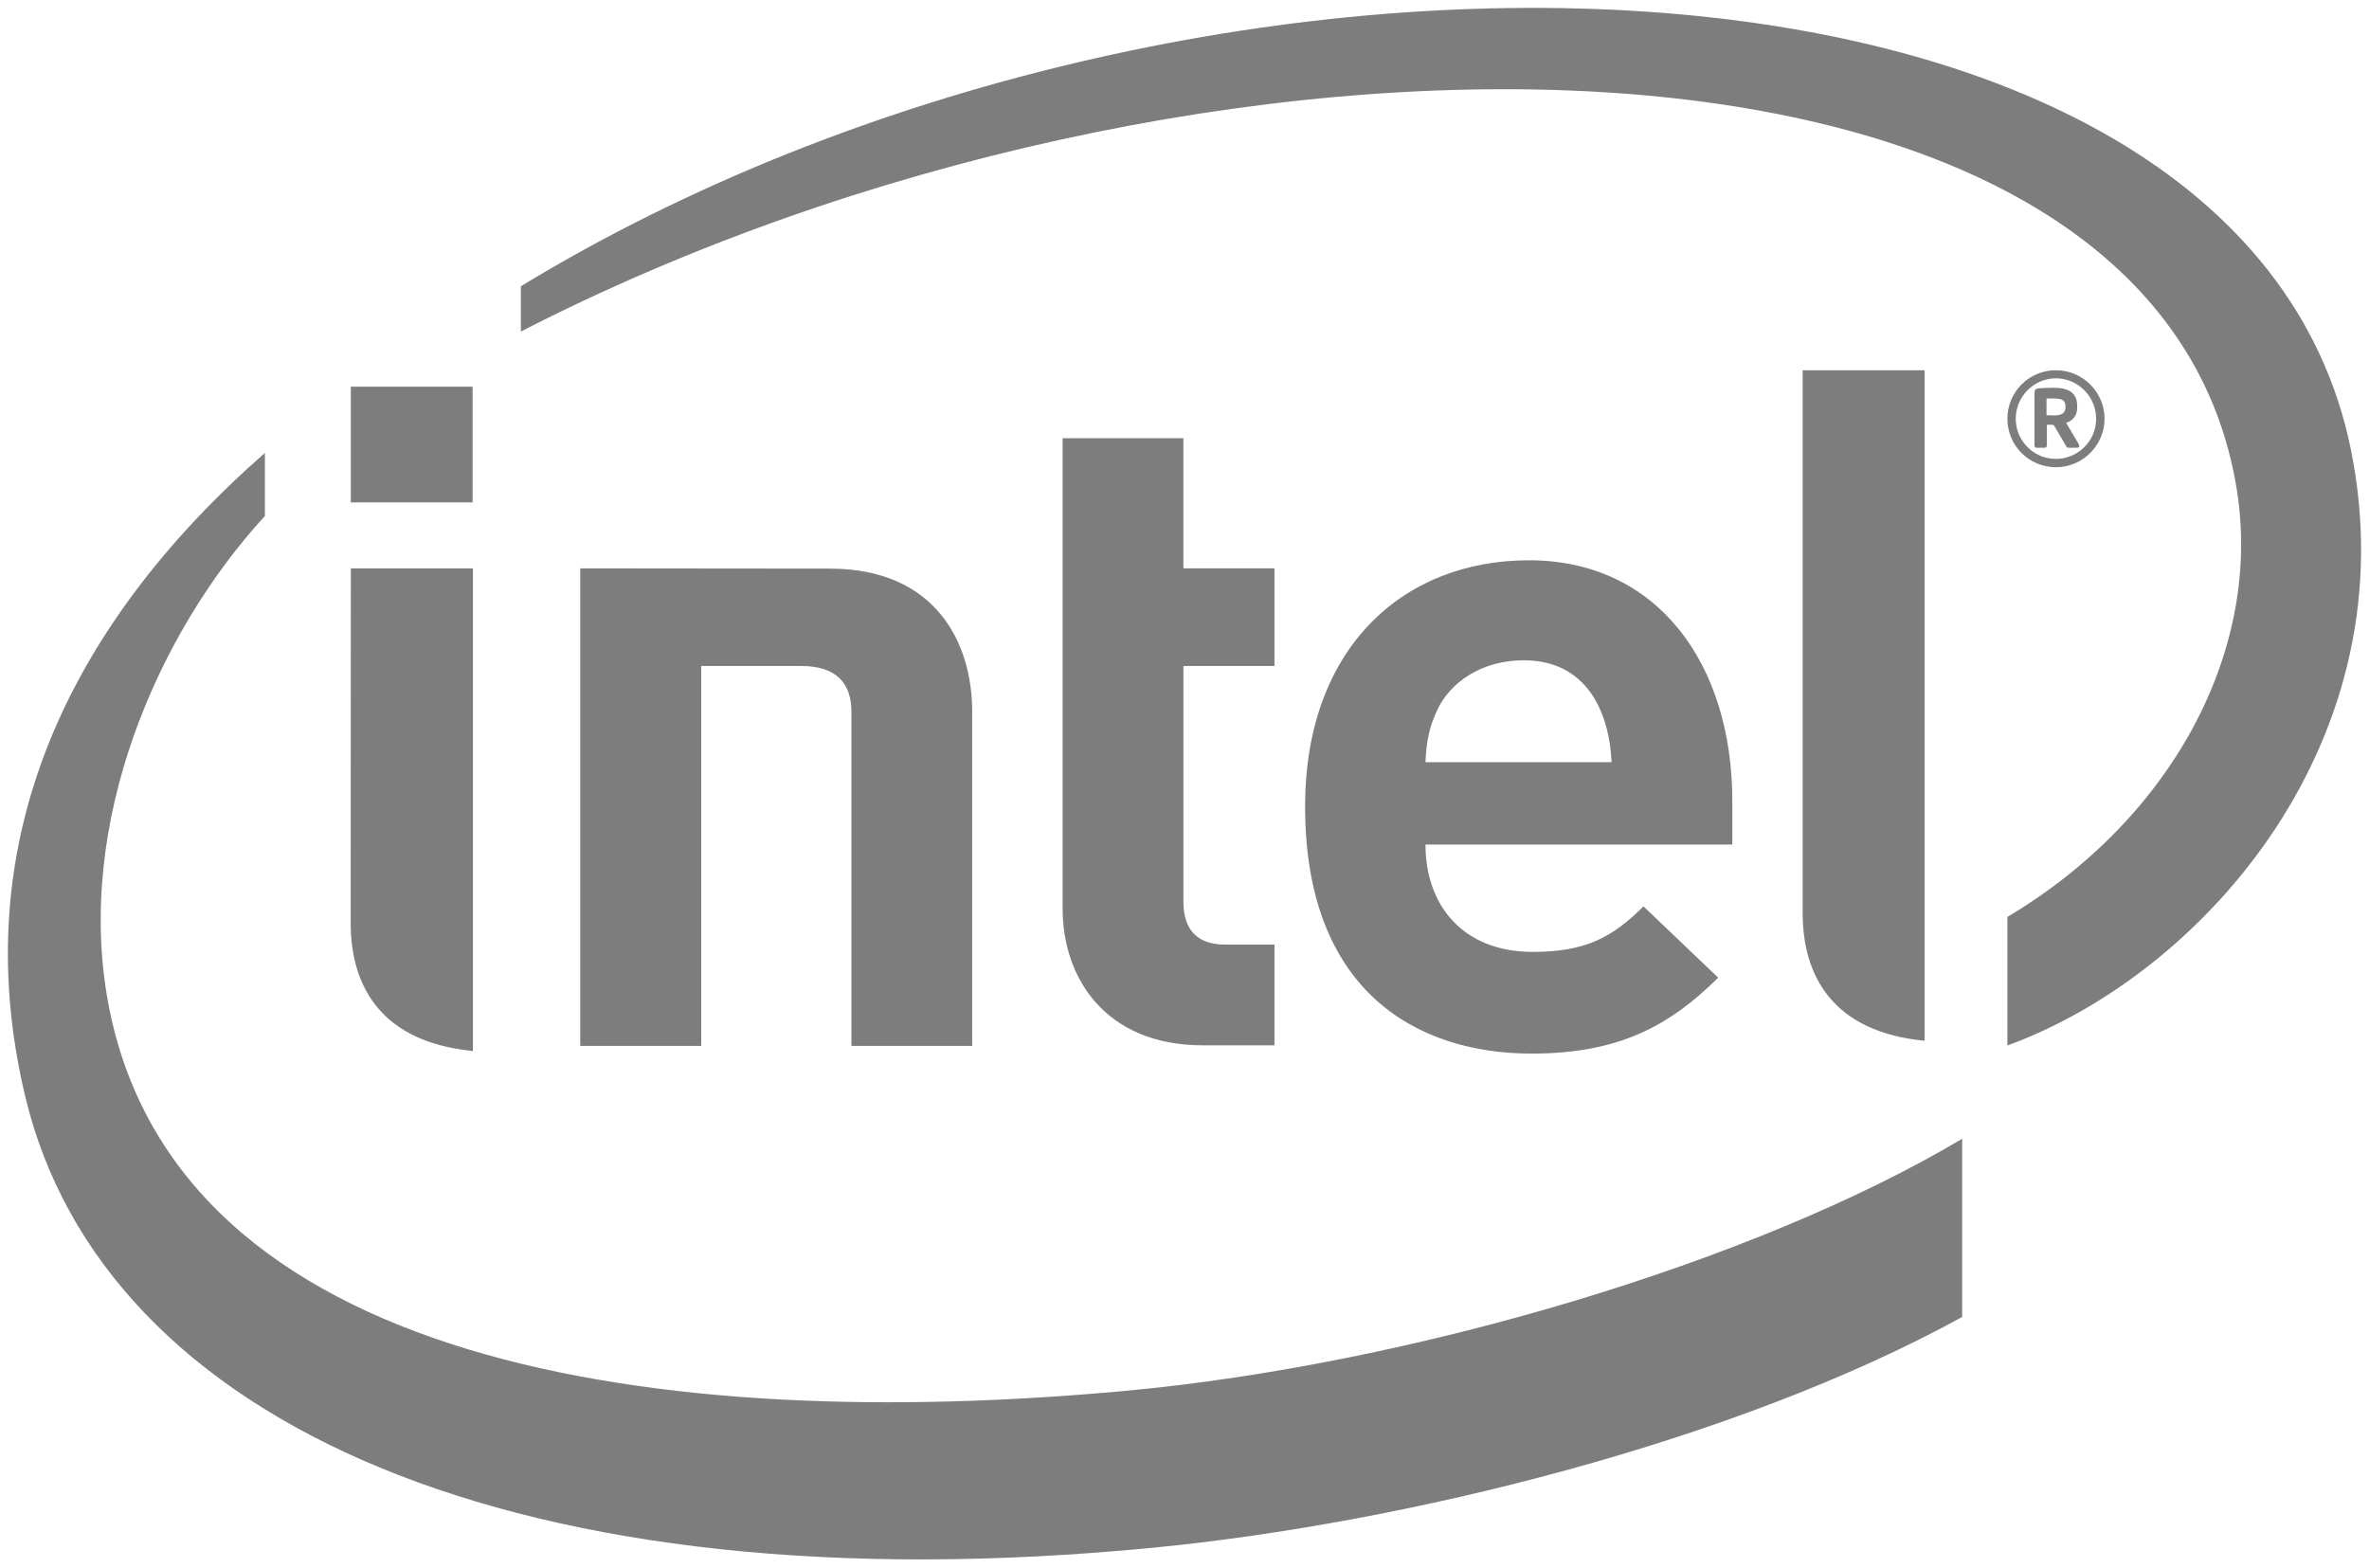
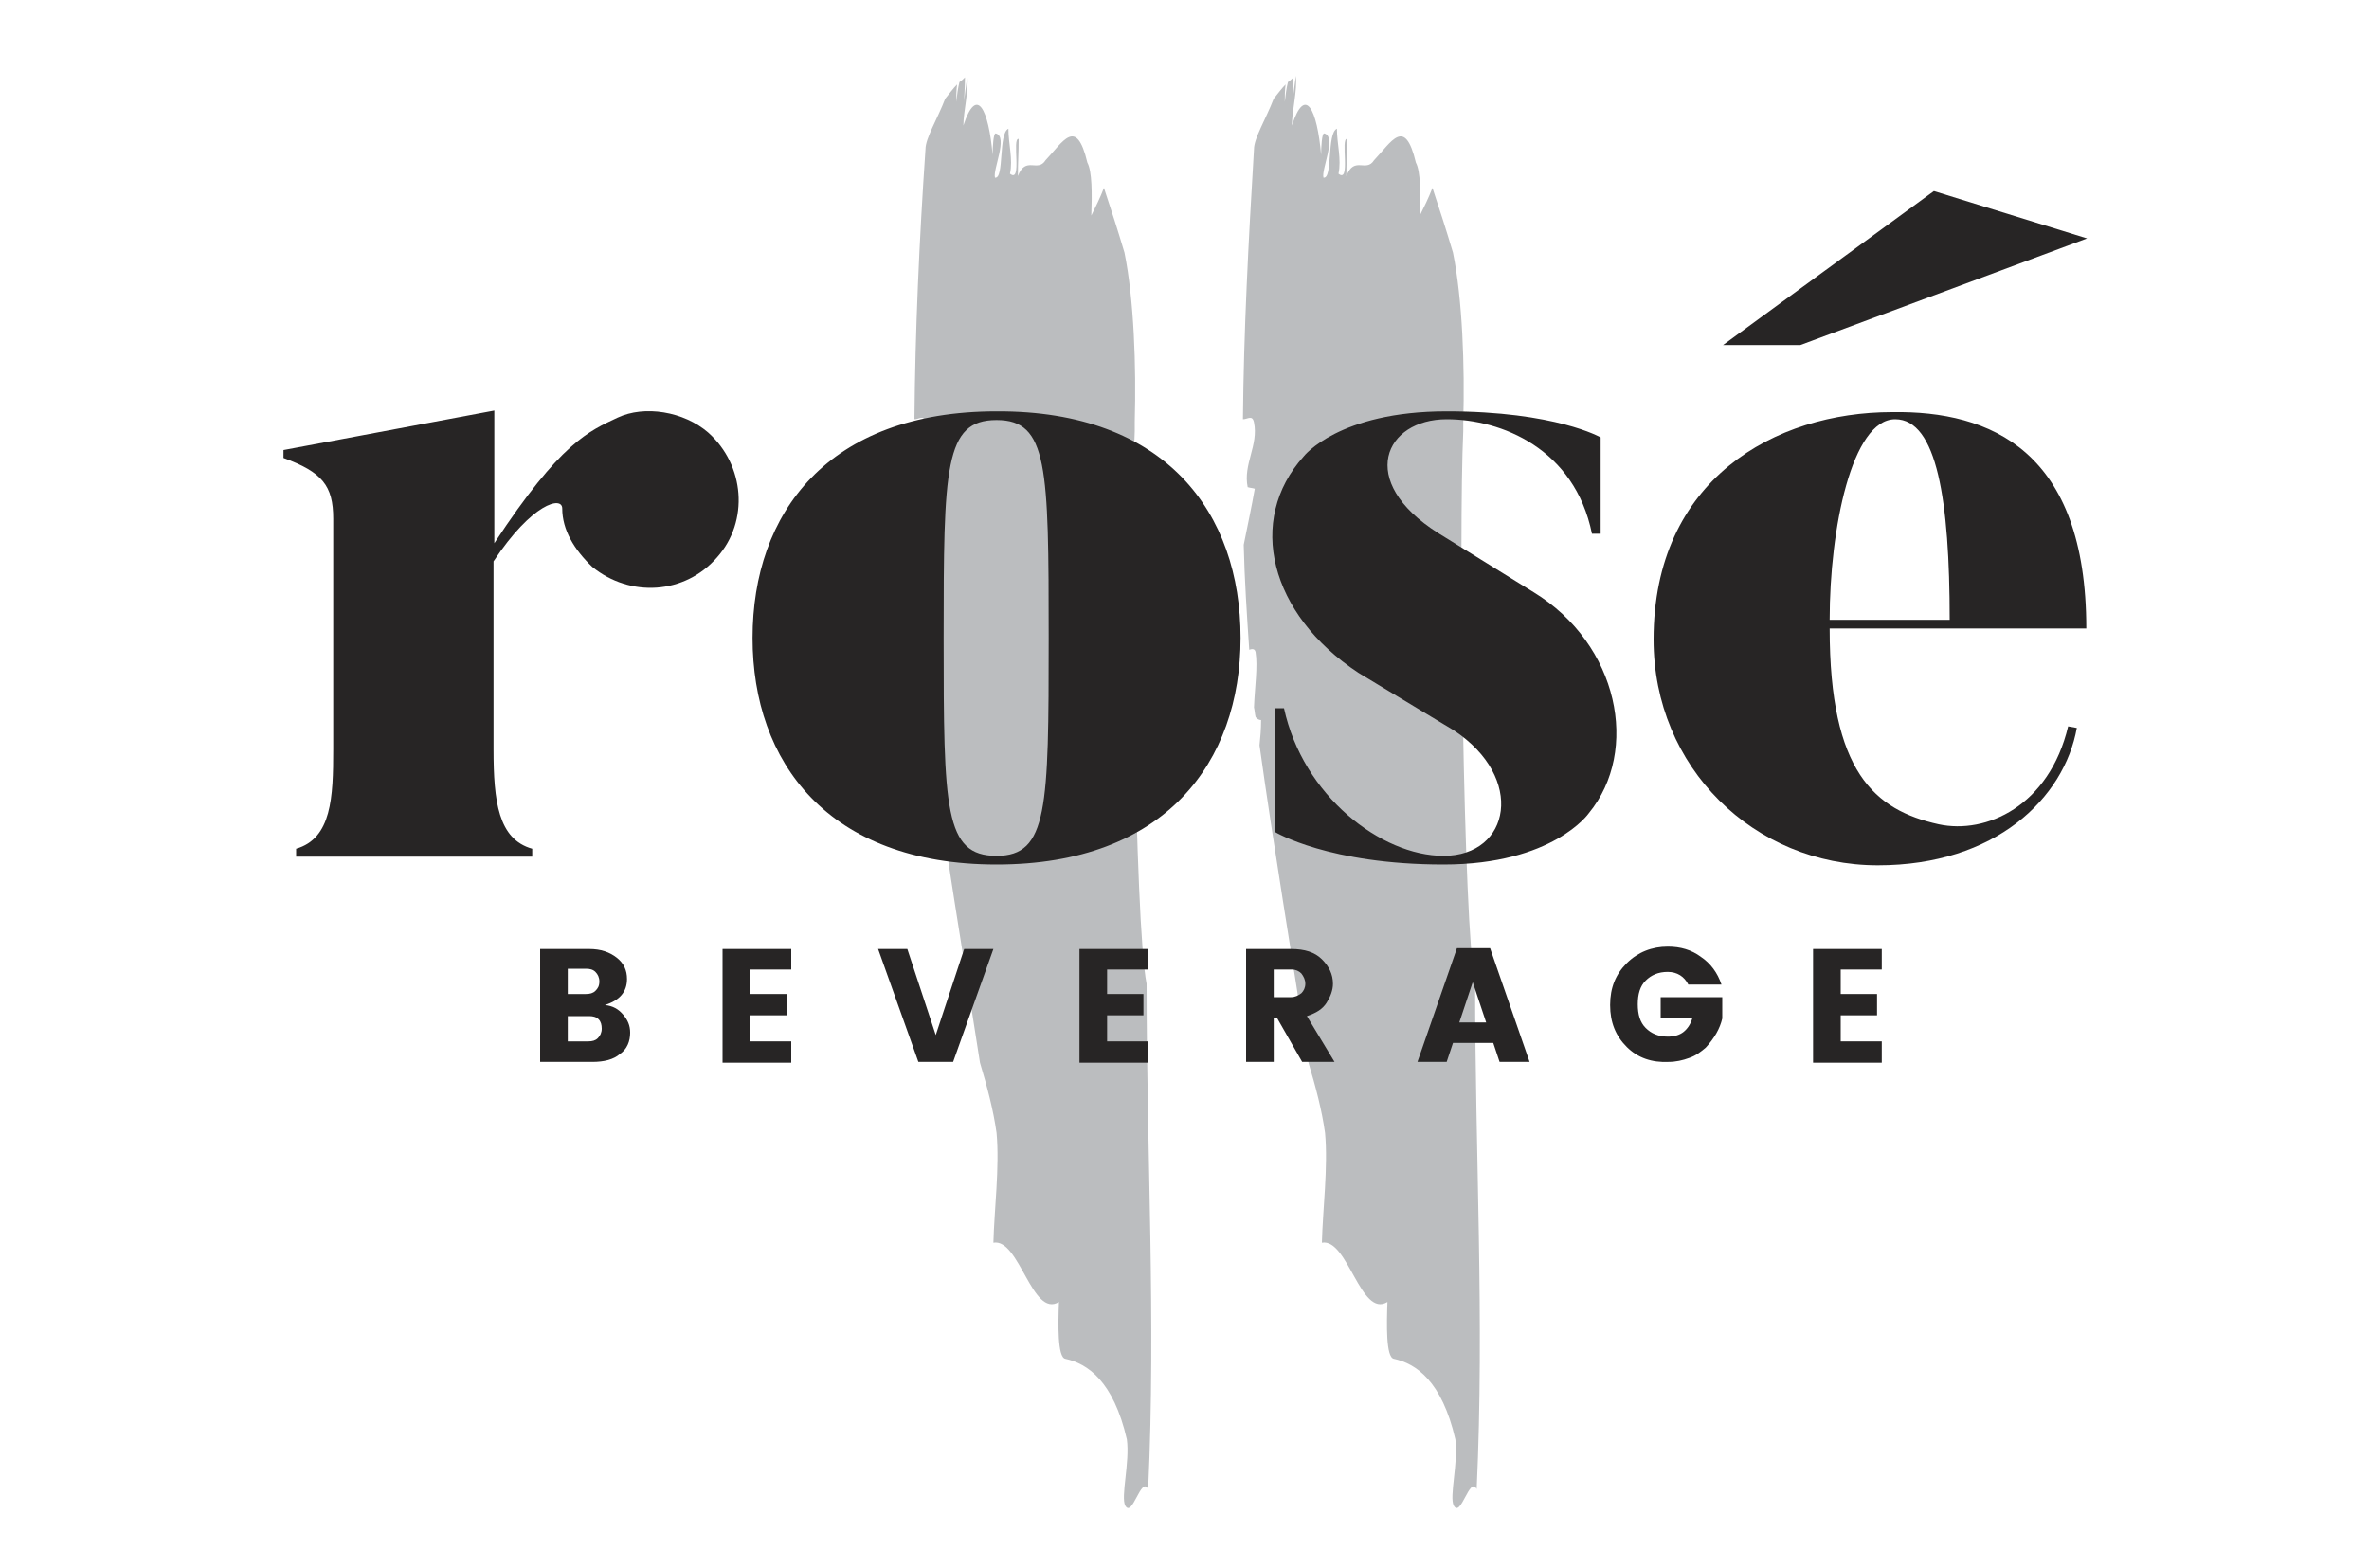
- <svg xmlns="http://www.w3.org/2000/svg" version="1.1" id="svg4419" width="300" height="198.513" viewBox="0 0 300 198.513">
-   <defs id="defs4429" />
-   <g id="g4421" fill="#7D7D7D">
-     <path id="path4423" d="M88.799 84.354v48.122H73.48v-60.487l31.625.031c13.433 0 18.008 9.473 18.008 18.077v42.379h-15.291v-42.3c0-3.604-1.866-5.822-6.366-5.822H88.799zm104.164-.723c-5.236 0-9.288 2.692-10.981 6.346-1.003 2.194-1.348 3.875-1.466 6.561h23.567c-.302-6.561-3.278-12.907-11.121-12.907m-12.446 23.333c0 7.835 4.871 13.602 13.567 13.602 6.766 0 10.129-1.875 14.041-5.767l9.461 9.034c-6.058 5.981-12.415 9.613-23.615 9.613-14.664 0-28.698-7.996-28.698-31.299 0-19.911 12.253-31.183 28.353-31.183 16.32 0 25.748 13.197 25.748 30.482v5.518h-38.858m-28.174 25.436c-12.479 0-17.774-8.687-17.774-17.267V55.508h15.295v16.48h11.53v12.365H149.863v29.821c0 3.514 1.659 5.464 5.308 5.464h6.222v12.762h-9.05M59.85 63.63H44.426V48.978h15.424v14.651zm.039 69.482c-11.55-1.11-15.479-8.116-15.479-16.2l.017-44.923h15.462v61.123zm183.829-1.292c-11.526-1.112-15.437-8.106-15.437-16.18V46.893h15.437v84.926zm53.965-74.991C283.693-11.376 151.297-15.694 65.96 36.257v5.736c85.251-43.812 206.157-43.554 217.173 19.266 3.685 20.772-8.02 42.429-28.925 54.877v16.287c25.162-9.205 50.967-39.055 43.474-75.594M142.559 176.16c-58.896 5.444-120.27-3.105-128.858-49.127-4.203-22.688 6.132-46.738 19.843-61.676v-7.988C8.861 79.013-4.535 106.414 3.177 138.792c9.843 41.518 62.517 65.047 142.916 57.233 31.81-3.105 73.444-13.333 102.389-29.22v-22.57c-26.264 15.639-69.726 28.572-105.923 31.924" />
-     <path id="path4425" d="M261.562 51.458c0-.749-.437-.986-1.436-.986h-.964v2.118c.14 0 .841.026.964.026.999 0 1.436-.334 1.436-1.034v-.123zm1.504 5.252h-1.143c-.103 0-.194-.065-.238-.151l-1.56-2.644c-.028-.053-.162-.118-.216-.118h-.701v2.622c0 .14-.096.291-.28.291h-1.034c-.129 0-.258-.151-.258-.291v-6.631c0-.383.149-.544.474-.594.365-.048 1.357-.081 1.892-.081 1.899 0 3.047.56 3.047 2.345v.123c0 1.104-.549 1.687-1.401 1.973l1.617 2.734c.01.055.048.131.048.195 0 .107-.065.227-.247.227m-2.714-8.794c-2.813 0-5.088 2.323-5.088 5.12 0 2.8 2.275 5.087 5.088 5.087 2.799 0 5.096-2.286 5.096-5.087 0-2.797-2.297-5.12-5.096-5.12m0 11.261c-3.418 0-6.145-2.758-6.145-6.141 0-3.378 2.727-6.143 6.145-6.143 3.381 0 6.16 2.765 6.16 6.143 0 3.383-2.778 6.141-6.16 6.141" />
+ <svg xmlns="http://www.w3.org/2000/svg" version="1.1" id="svg4419" x="0px" y="0px" viewBox="0 0 300 198.5" style="enable-background:new 0 0 300 198.5;" xml:space="preserve">
+   <style type="text/css">
+ 	.st0{fill:#BBBDBF;}
+ 	.st1{fill:#272525;}
+ </style>
+   <g id="XMLID_1962_">
+     <g id="XMLID_2011_">
+       <g id="XMLID_2012_">
+         <path id="XMLID_453_" class="st0" d="M115.8,53.1c0.6,0,1.2-0.6,1.4,0.4c0.6,2.9-1.4,5.3-0.8,8.2c0.3,0.1,0.6,0.1,0.9,0.2     c-0.4,2.3-0.9,4.6-1.4,7.1c0.1,4.4,0.4,8.9,0.7,13.3c0.3-0.1,0.7-0.2,0.8,0.3c0.3,1.8-0.1,4.4-0.2,7c0.1,0.4,0.1,0.8,0.2,1.2     c0.2,0.3,0.5,0.4,0.7,0.4c0,1.2-0.1,2.2-0.2,3.2c1.8,12.9,4,26,6.2,40.2c0.9,3,1.7,6,2.1,8.9c0.4,4.3-0.3,9.8-0.4,13.9     c3.3-0.6,4.9,9.6,8.3,7.5c-0.1,2.8-0.2,7,0.8,7.2c2.8,0.6,6.1,2.8,7.8,10.2c0.4,2.9-0.8,7.3-0.2,8.4c0.9,1.6,2-3.8,2.9-2.1     c1-21.5-0.2-42.3-0.2-64c-1.5-7.4-2.1-57.2-1.5-70c0-0.4,0-0.8,0-1.2c0.2-7-0.1-15.5-1.3-21.4c-0.8-2.7-1.7-5.5-2.6-8.2     c-0.5,1.3-1.1,2.5-1.6,3.5c0.1-2.8,0.1-5.6-0.5-6.7c-1.4-5.9-3.1-2.6-5.3-0.3c-1,1.6-2.5-0.6-3.5,2c0-1.9,0.1-2.8,0.1-4.7     c-0.9-0.2,0.5,5.7-1.1,4.4c0.4-1.8-0.2-3.8-0.2-5.7c-1.3,0.6-0.5,6.4-1.7,6.2c-0.3-1,1.7-5.2,0.1-5.6c-0.3-0.1-0.4,1.8-0.4,2.7     c-0.5-5.7-2-8.9-3.7-3.7c0-1.8,0.7-4.4,0.5-6.3c0,0,0,0,0,0c-0.1,1-0.4,2.6-0.4,3.5c0-1.1,0.1-2.2,0.1-3.3     c-0.2,0.2-0.4,0.4-0.7,0.6c-0.2,0.8-0.3,1.6-0.4,2.5c0-0.7,0-1.4,0.1-2.2c-0.5,0.5-1,1.2-1.5,1.8c-1,2.6-2.5,5-2.5,6.4     C116.4,30.6,115.9,41.9,115.8,53.1z" />
+       </g>
+     </g>
+     <g id="XMLID_2008_">
+       <g id="XMLID_2009_">
+         <path id="XMLID_452_" class="st0" d="M157.4,53.1c0.6,0,1.2-0.6,1.4,0.4c0.6,2.9-1.4,5.3-0.8,8.2c0.3,0.1,0.6,0.1,0.9,0.2     c-0.4,2.3-0.9,4.6-1.4,7.1c0.1,4.4,0.4,8.9,0.7,13.3c0.3-0.1,0.7-0.2,0.8,0.3c0.3,1.8-0.1,4.4-0.2,7c0.1,0.4,0.1,0.8,0.2,1.2     c0.2,0.3,0.5,0.4,0.7,0.4c0,1.2-0.1,2.2-0.2,3.2c1.8,12.9,4,26,6.2,40.2c0.9,3,1.7,6,2.1,8.9c0.4,4.3-0.3,9.8-0.4,13.9     c3.3-0.6,4.9,9.6,8.3,7.5c-0.1,2.8-0.2,7,0.8,7.2c2.8,0.6,6.1,2.8,7.8,10.2c0.4,2.9-0.8,7.3-0.2,8.4c0.9,1.6,2-3.8,2.9-2.1     c1-21.5-0.2-42.3-0.2-64c-1.5-7.4-2.1-57.2-1.5-70c0-0.4,0-0.8,0-1.2c0.2-7-0.1-15.5-1.3-21.4c-0.8-2.7-1.7-5.5-2.6-8.2     c-0.5,1.3-1.1,2.5-1.6,3.5c0.1-2.8,0.1-5.6-0.5-6.7c-1.4-5.9-3.1-2.6-5.3-0.3c-1,1.6-2.5-0.6-3.5,2c0-1.9,0.1-2.8,0.1-4.7     c-0.9-0.2,0.5,5.7-1.1,4.4c0.4-1.8-0.2-3.8-0.2-5.7c-1.3,0.6-0.5,6.4-1.7,6.2c-0.3-1,1.7-5.2,0.1-5.6c-0.3-0.1-0.4,1.8-0.4,2.7     c-0.5-5.7-2-8.9-3.7-3.7c0-1.8,0.7-4.4,0.5-6.3c0,0,0,0,0,0c-0.1,1-0.4,2.6-0.4,3.5c0-1.1,0.1-2.2,0.1-3.3     c-0.2,0.2-0.4,0.4-0.7,0.6c-0.2,0.8-0.3,1.6-0.4,2.5c0-0.7,0-1.4,0.1-2.2c-0.5,0.5-1,1.2-1.5,1.8c-1,2.6-2.5,5-2.5,6.4     C158.1,30.6,157.5,41.9,157.4,53.1z" />
+       </g>
+     </g>
+     <g id="XMLID_1992_">
+       <g id="XMLID_2005_">
+         <path id="XMLID_2006_" class="st1" d="M90.8,70.6c-4.1,4.7-11,5.1-15.8,1.2c-2.3-2.2-3.8-4.7-3.8-7.4c0-1.6-3.8-0.7-8.7,6.7v23.8     c0,6.6,0.6,11.4,4.9,12.6v1H37.5v-1c4.5-1.3,4.7-6.5,4.7-12.6V65.7c0-4.2-1.4-5.9-6.3-7.7v-1l26.7-5v16.8     C71,56,74.6,54.6,78.2,52.9c3.4-1.6,8.4-0.8,11.5,1.9C94.3,58.9,94.9,66,90.8,70.6z" />
+       </g>
+       <g id="XMLID_2001_">
+         <path id="XMLID_2002_" class="st1" d="M157.1,80.8c0,15.7-9.5,28.7-30.9,28.7c-21.4,0-30.9-13-30.9-28.7     c0-15.8,9.5-28.7,30.9-28.7C147.7,52,157.1,65,157.1,80.8z M132.8,80.8c0-21.7-0.1-27.6-6.6-27.6c-6.6,0-6.7,6-6.7,27.6     c0,21.7,0.1,27.6,6.7,27.6C132.7,108.4,132.8,102.4,132.8,80.8z" />
+       </g>
+       <g id="XMLID_1998_">
+         <path id="XMLID_1999_" class="st1" d="M201.2,103c0,0-4.5,6.5-18.4,6.5c-14.5,0-21.3-4.1-21.3-4.1V89.7h1.1     c2.4,11.1,12.3,18.7,20.2,18.7c8.5,0,10.4-9.9,1.3-15.9L172,85.2c-11.2-7.4-14.2-19.3-6.9-27.4c0,0,4.4-5.7,18.1-5.7     c13.8,0,19.5,3.3,19.5,3.3v12.2h-1.1c-2.2-10.8-11.5-14.5-18.4-14.5c-7.8,0-11.5,7.8-1.1,14.4l12.1,7.5     C205,81.6,207.7,95.1,201.2,103z" />
+       </g>
+       <g id="XMLID_1993_">
+         <path id="XMLID_1994_" class="st1" d="M264.2,79.6h-32.5c0,18.2,5.7,23,13.8,24.8c6,1.3,14-2.3,16.4-12.4l1.1,0.2     c-1.6,8.9-10.3,17.4-25.2,17.4c-15.7,0-28.4-12.4-28.4-28.6c0-20.3,15.4-28.8,30.2-28.8C252.1,52,264.2,57.1,264.2,79.6z      M244.9,24.2l19.4,6L228,43.7h-9.8L244.9,24.2z M246.9,78.5c0-15.1-1.6-25.4-6.9-25.4c-5.5,0-8.3,13.9-8.3,25.4H246.9z" />
+       </g>
+     </g>
+     <g id="XMLID_1963_">
+       <g id="XMLID_1987_">
+         <path id="XMLID_1988_" class="st1" d="M68.4,120.2h6.2c1.5,0,2.6,0.4,3.5,1.1c0.9,0.7,1.3,1.6,1.3,2.7c0,1.6-0.9,2.7-2.8,3.3     c1,0.1,1.7,0.5,2.3,1.2c0.6,0.7,0.9,1.4,0.9,2.3c0,1.1-0.4,2.1-1.3,2.7c-0.8,0.7-2,1-3.5,1h-6.6V120.2z M71.9,122.8v3.1h2.3     c0.5,0,0.9-0.1,1.2-0.4c0.3-0.3,0.5-0.6,0.5-1.2c0-0.5-0.2-0.9-0.5-1.2c-0.3-0.3-0.7-0.4-1.2-0.4H71.9z M71.9,131.9h2.6     c0.5,0,0.9-0.1,1.2-0.4c0.3-0.3,0.5-0.7,0.5-1.2c0-0.5-0.1-0.9-0.4-1.2c-0.3-0.3-0.7-0.4-1.2-0.4h-2.7V131.9z" />
+       </g>
+       <g id="XMLID_1984_">
+         <path id="XMLID_1985_" class="st1" d="M100.2,120.1v2.7H95v3.1h4.6v2.7H95v3.3h5.2v2.7h-8.7v-14.4H100.2z" />
+       </g>
+       <g id="XMLID_1981_">
+         <path id="XMLID_1982_" class="st1" d="M116.3,134.5l-5.1-14.3h3.7l3.6,10.9l3.6-10.9h3.7l-5.1,14.3H116.3z" />
+       </g>
+       <g id="XMLID_1978_">
+         <path id="XMLID_1979_" class="st1" d="M145.4,120.1v2.7h-5.2v3.1h4.6v2.7h-4.6v3.3h5.2v2.7h-8.7v-14.4H145.4z" />
+       </g>
+       <g id="XMLID_1974_">
+         <path id="XMLID_1975_" class="st1" d="M161.3,128.9v5.6h-3.5v-14.3h5.7c1.7,0,3,0.4,3.9,1.3c0.9,0.9,1.4,1.9,1.4,3.1     c0,0.8-0.3,1.6-0.8,2.4c-0.5,0.8-1.3,1.3-2.5,1.7l3.5,5.8h-4.1l-3.2-5.6H161.3z M161.3,122.8v3.5h2.2c0.5,0,0.9-0.2,1.3-0.5     c0.3-0.3,0.5-0.7,0.5-1.2c0-0.5-0.2-0.9-0.5-1.3c-0.3-0.3-0.7-0.5-1.2-0.5H161.3z" />
+       </g>
+       <g id="XMLID_1970_">
+         <path id="XMLID_1971_" class="st1" d="M189.9,134.5l-0.8-2.4H184l-0.8,2.4h-3.7l5-14.4h4.2l5,14.4H189.9z M184.8,129.5h3.4     l-1.7-5.1L184.8,129.5z" />
+       </g>
+       <g id="XMLID_1967_">
+         <path id="XMLID_1968_" class="st1" d="M206,132.6c-1.4-1.4-2.1-3.1-2.1-5.3s0.7-3.9,2.1-5.3c1.4-1.4,3.2-2.1,5.2-2.1     c1.6,0,3,0.4,4.2,1.3c1.2,0.8,2.1,2,2.6,3.5h-4.2c-0.5-1-1.4-1.6-2.6-1.6c-1.2,0-2.1,0.4-2.8,1.1c-0.7,0.7-1,1.7-1,3     c0,1.3,0.3,2.3,1,3c0.7,0.7,1.6,1.1,2.8,1.1c0.8,0,1.5-0.2,2-0.6c0.5-0.4,0.9-1,1.1-1.7h-4v-2.7h7.8v2.7c-0.3,1.3-1,2.5-2.1,3.7     c-0.6,0.5-1.2,1-2.1,1.3c-0.8,0.3-1.7,0.5-2.6,0.5C209.2,134.6,207.4,134,206,132.6z" />
+       </g>
+       <g id="XMLID_1964_">
+         <path id="XMLID_1965_" class="st1" d="M238.3,120.1v2.7h-5.2v3.1h4.6v2.7h-4.6v3.3h5.2v2.7h-8.7v-14.4H238.3z" />
+       </g>
+     </g>
  </g>
</svg>
